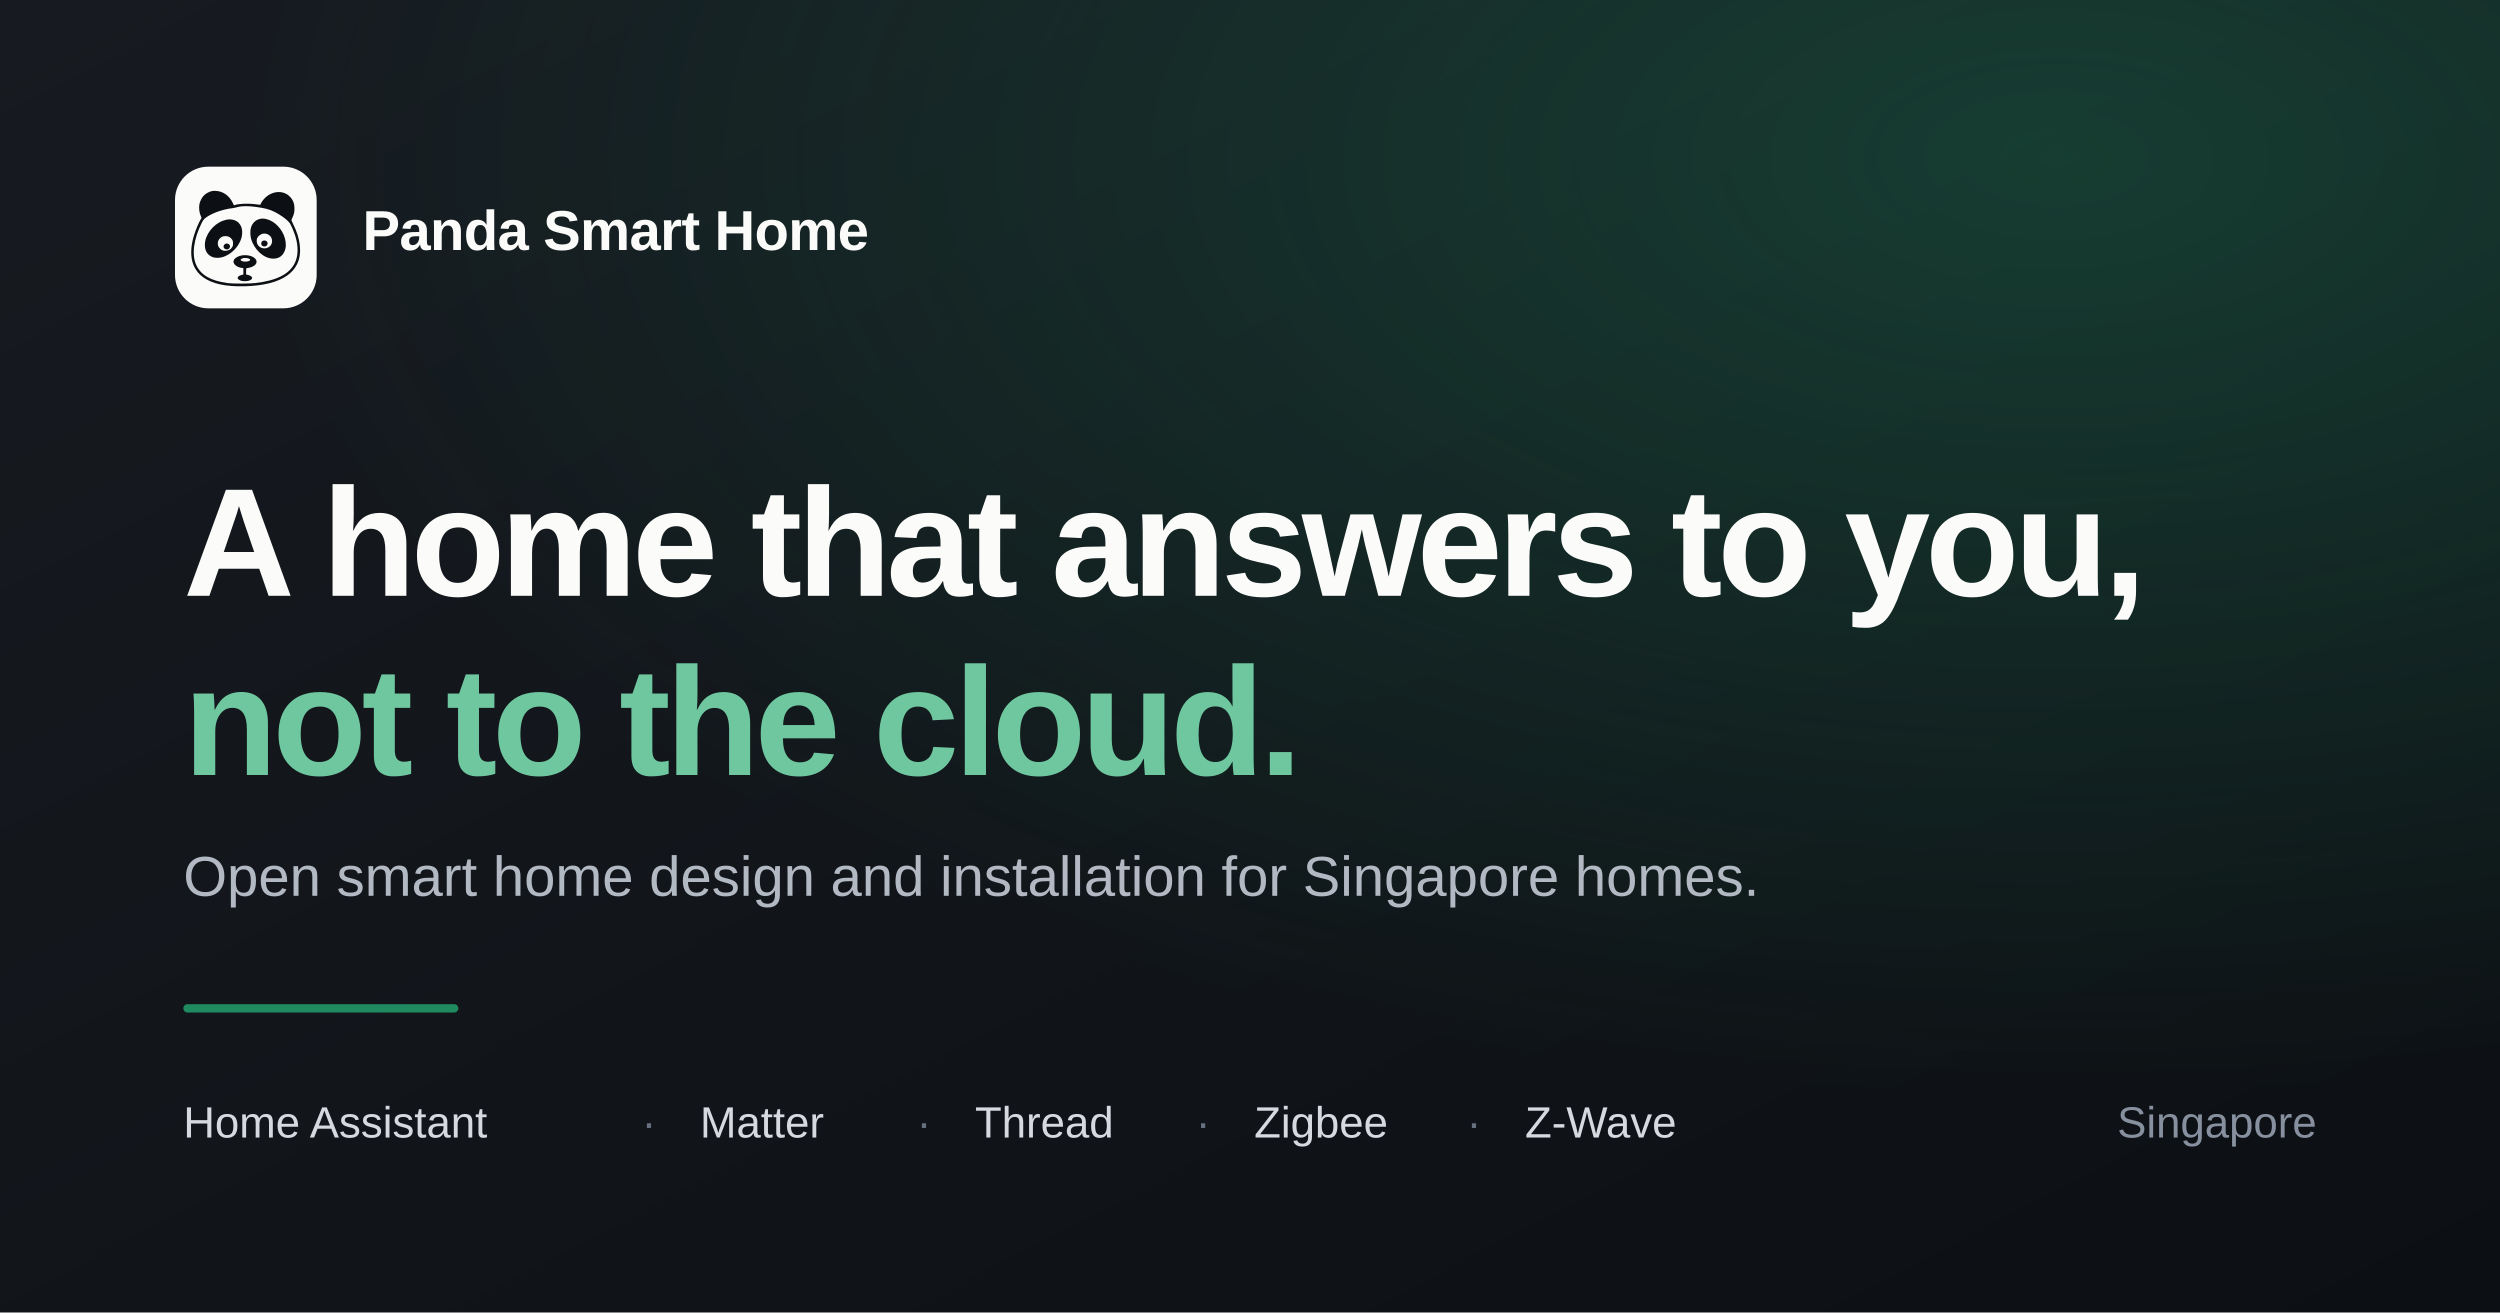
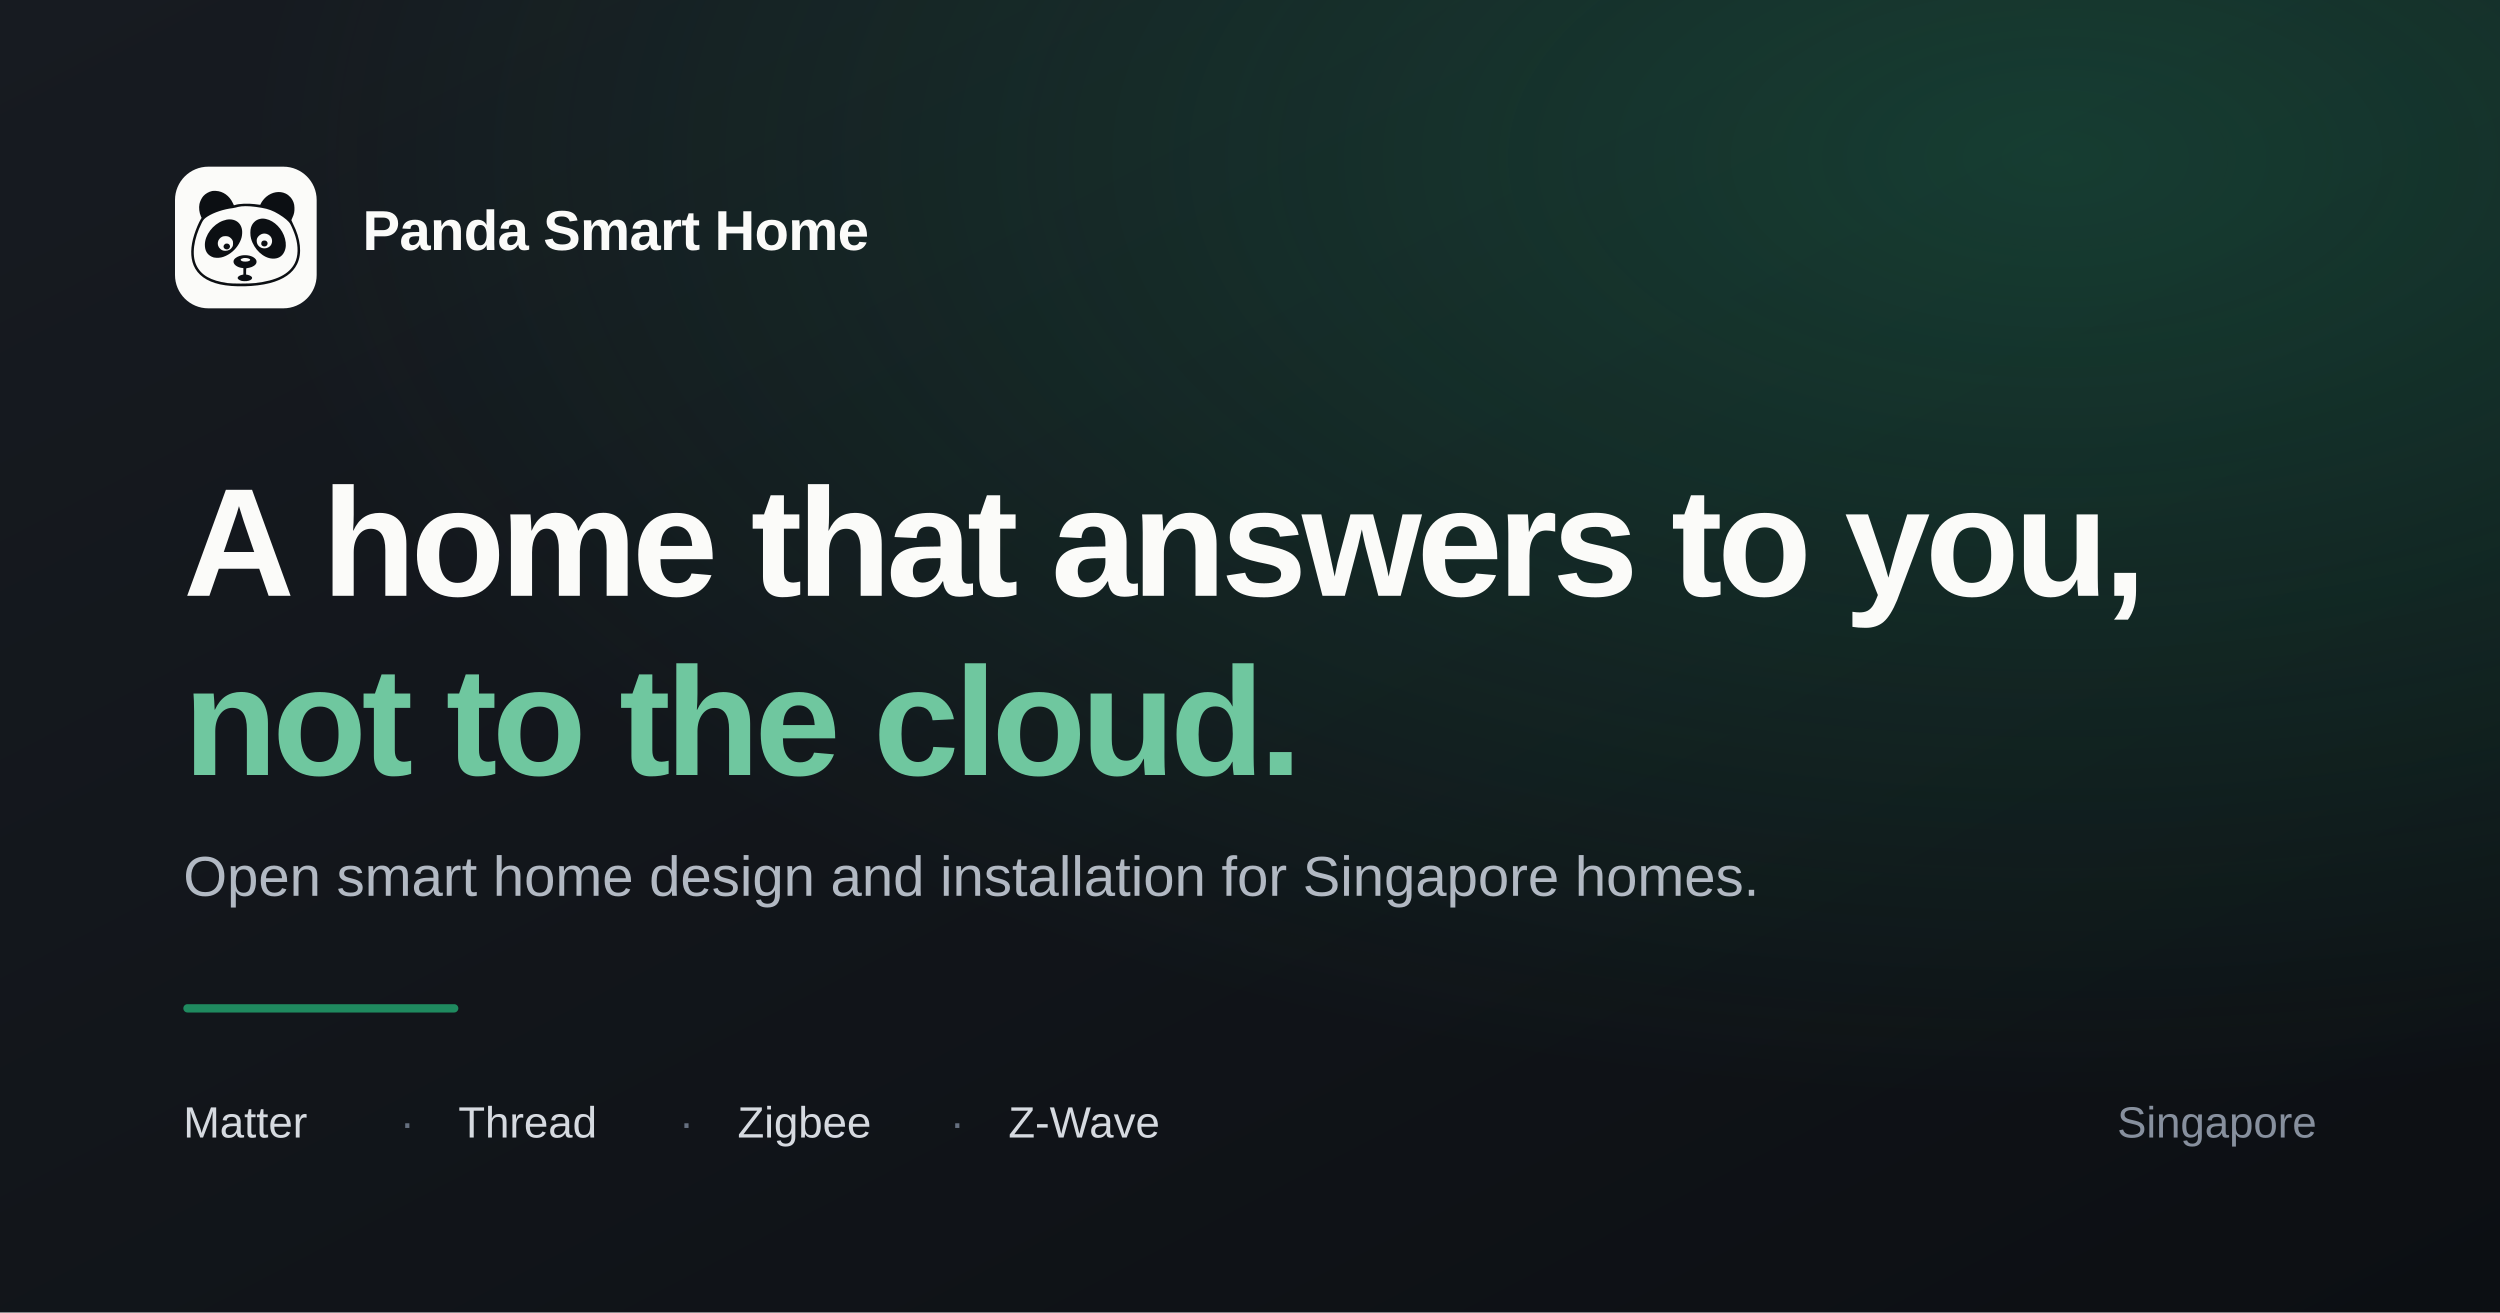
<svg xmlns="http://www.w3.org/2000/svg" width="1200" height="630" viewBox="0 0 1200 630">
  <defs>
    <linearGradient id="plate" x1="0" y1="0" x2="1" y2="1">
      <stop offset="0" stop-color="#171b21" />
      <stop offset="1" stop-color="#0c0f13" />
    </linearGradient>
    <radialGradient id="glow" cx="0.82" cy="0.12" r="0.72">
      <stop offset="0" stop-color="#1f8a5f" stop-opacity="0.34" />
      <stop offset="1" stop-color="#1f8a5f" stop-opacity="0" />
    </radialGradient>
  </defs>
  <rect width="1200" height="630" fill="url(#plate)" />
  <rect width="1200" height="630" fill="url(#glow)" />
  <g transform="translate(88 84)">
    <rect x="-4" y="-4" width="68" height="68" rx="16" fill="#fbfbf9" />
    <g transform="translate(30 30) scale(0.132) translate(-237 -235)">
      <path id="pandaPath" d="M 114.500 65.954 C 102.427 68.582, 90.119 75.639, 82.462 84.324 C 76.509 91.076, 70.364 103.593, 68.382 113 C 65.512 126.625, 67.613 144.702, 73.622 158.093 L 76.150 163.726 73.062 168.745 C 66.132 180.008, 55.837 204.321, 49.209 225.076 C 35.559 267.819, 34.810 306.439, 47.054 336.130 C 61.409 370.943, 94.268 394.664, 143 405.394 C 193.337 416.477, 271.315 414.542, 324 400.903 C 374.279 387.886, 407.376 364.811, 423.544 331.500 C 442.086 293.301, 436.568 239.960, 408.374 184.841 C 405.354 178.937, 402.832 173.296, 402.768 172.304 C 402.704 171.312, 404.493 166.675, 406.743 162 C 412.457 150.127, 414.359 140.577, 413.783 126.652 C 413.424 118.001, 412.729 113.823, 410.682 108.023 C 405.508 93.365, 394.965 81.463, 381.500 75.079 C 359.675 64.732, 332.215 69.353, 311.266 86.897 C 303.750 93.192, 295.123 103.964, 291.724 111.300 L 289.500 116.100 284.500 115.509 C 281.750 115.183, 274.325 114.275, 268 113.490 C 244.682 110.595, 211.779 112.057, 198.696 116.568 C 196.053 117.480, 193.769 118.062, 193.620 117.862 C 193.470 117.663, 191.683 113.940, 189.647 109.589 C 177.286 83.170, 154.264 66.757, 127.829 65.520 C 122.698 65.280, 116.700 65.475, 114.500 65.954 M 221.500 121.699 C 215.445 122.249, 201.752 125.084, 199.571 126.240 C 198.510 126.802, 194.167 127.651, 189.920 128.126 C 157.413 131.763, 120.376 144.011, 97.748 158.607 C 86.571 165.816, 82.308 170.422, 76.977 181.047 C 46.933 240.915, 39.500 298.294, 56.951 335.619 C 73.941 371.955, 108.710 391.971, 170 400.697 C 187.690 403.215, 248.607 403.225, 270.662 400.712 C 348.411 391.855, 394.470 368.752, 414.870 328.379 C 427.599 303.187, 428.521 268.076, 417.420 231.236 C 413.436 218.015, 404.800 197.092, 398.876 186.309 C 393.301 176.162, 378.725 163.689, 356.855 150.352 C 335.858 137.547, 318.932 131.214, 294.393 126.982 C 263.183 121.599, 240.625 119.964, 221.500 121.699 M 287.773 167.555 C 279.662 169.521, 273.250 173.060, 267.719 178.623 C 261.971 184.402, 258.921 189.415, 255.902 198.038 C 252.577 207.537, 252.593 227.003, 255.936 239 C 266.887 278.302, 300.579 309.899, 333.500 311.741 C 353.724 312.873, 368.570 304.496, 376.726 287.350 C 383.365 273.393, 384.226 258.194, 379.437 239.489 C 370.443 204.353, 341.038 173.992, 309.792 167.581 C 300.607 165.697, 295.464 165.691, 287.773 167.555 M 167.335 170.096 C 164.494 170.571, 158.445 172.319, 153.892 173.980 C 117.282 187.341, 88 226.212, 88 261.450 C 88 282.610, 96.183 296.894, 112.846 304.819 C 119.279 307.879, 121.410 308.372, 129.973 308.785 C 142.206 309.374, 152.187 307.341, 164 301.856 C 186.814 291.262, 205.201 272.842, 215.956 249.804 C 221.069 238.851, 222.963 231.513, 223.648 220 C 225.685 185.747, 201.572 164.378, 167.335 170.096 M 299.344 221.031 C 290.801 222.743, 282.497 229.080, 278.418 237 C 275.555 242.558, 275.953 253.195, 279.263 259.620 C 287.537 275.675, 309.537 279.582, 323.799 267.528 C 334.815 258.217, 335.419 239.572, 325.040 229.194 C 318.374 222.528, 308.123 219.271, 299.344 221.031 M 151.435 231.890 C 133.242 240.154, 129.295 263.133, 143.821 276.227 C 149.656 281.487, 154.300 283.262, 162.500 283.367 C 173.732 283.511, 183.191 278.064, 188.320 268.500 C 189.995 265.376, 190.469 262.747, 190.483 256.500 C 190.498 249.565, 190.136 247.880, 187.763 243.845 C 184.632 238.517, 178.530 233.313, 173.175 231.400 C 167.653 229.428, 156.292 229.684, 151.435 231.890 M 298.500 247.161 C 292.851 250.267, 291.129 258.351, 295.054 263.341 C 297.915 266.979, 303.689 268.588, 308.356 267.047 C 317.670 263.974, 318.896 251.505, 310.316 247.117 C 307.547 245.701, 301.111 245.725, 298.500 247.161 M 159.400 260.400 C 153.635 266.165, 155.381 274.335, 163.031 277.396 C 170.127 280.235, 176.592 277.337, 179.079 270.204 C 179.985 267.603, 179.854 266.366, 178.341 263.277 C 176.141 258.783, 173.017 257.035, 167.150 257.015 C 163.526 257.002, 162.233 257.567, 159.400 260.400 M 222.951 300.061 C 210.734 301.860, 198.321 308.565, 194.209 315.588 C 189.759 323.187, 192.949 332.146, 202.286 338.277 C 208.372 342.272, 215.341 344.788, 222.733 345.656 L 228 346.275 228 357.979 L 228 369.682 222.750 370.867 C 215.952 372.401, 209.956 375.822, 208.030 379.265 C 205.757 383.329, 208.034 386.768, 215.452 390.473 C 220.537 393.013, 222.810 393.502, 231.065 393.834 C 256.097 394.839, 269.420 381.662, 251.680 373.443 C 248.839 372.127, 244.598 370.762, 242.257 370.411 L 238 369.773 238 358.406 C 238 347.407, 238.073 347.025, 240.250 346.624 C 241.488 346.395, 245.425 345.676, 249 345.024 C 262.399 342.582, 274.072 334.465, 275.555 326.560 C 276.738 320.250, 275.272 316.135, 270.014 311.014 C 260.533 301.779, 241.449 297.337, 222.951 300.061 M 227.718 310.030 C 217.539 312.592, 215.362 316.560, 222 320.449 C 226.998 323.378, 242.685 323.408, 248.500 320.500 C 254.427 317.536, 254.462 314.534, 248.599 311.941 C 243.300 309.597, 233.135 308.667, 227.718 310.030" fill="#0c0f13" fill-rule="evenodd" />
    </g>
    <text x="86" y="36" fill="#fbfbf9" font-family="Segoe UI, Helvetica Neue, Arial, sans-serif" font-size="27" font-weight="600" letter-spacing="-0.3">Panda Smart Home</text>
  </g>
  <text x="88" y="286" fill="#fbfbf9" font-family="Segoe UI, Helvetica Neue, Arial, sans-serif" font-size="74" font-weight="700" letter-spacing="-2.4">A home that answers to you,</text>
  <text x="88" y="372" fill="#6fc79f" font-family="Segoe UI, Helvetica Neue, Arial, sans-serif" font-size="74" font-weight="700" letter-spacing="-2.4">not to the cloud.</text>
  <text x="88" y="430" fill="#b2b9c3" font-family="Segoe UI, Helvetica Neue, Arial, sans-serif" font-size="27" font-weight="400">Open smart home design and installation for Singapore homes.</text>
  <rect x="88" y="482" width="132" height="4" rx="2" fill="#1f8a5f" />
  <g font-family="Segoe UI, Helvetica Neue, Arial, sans-serif" font-size="21" font-weight="500" fill="#d6dae0">
-     <text x="88" y="546">Home Assistant</text>
-     <text x="308" y="546" fill="#667080">·</text>
-     <text x="336" y="546">Matter</text>
-     <text x="440" y="546" fill="#667080">·</text>
-     <text x="468" y="546">Thread</text>
-     <text x="574" y="546" fill="#667080">·</text>
-     <text x="602" y="546">Zigbee</text>
-     <text x="704" y="546" fill="#667080">·</text>
-     <text x="732" y="546">Z-Wave</text>
+     <text x="88" y="546">Matter</text>
+     <text x="192" y="546" fill="#667080">·</text>
+     <text x="220" y="546">Thread</text>
+     <text x="326" y="546" fill="#667080">·</text>
+     <text x="354" y="546">Zigbee</text>
+     <text x="456" y="546" fill="#667080">·</text>
+     <text x="484" y="546">Z-Wave</text>
  </g>
  <text x="1112" y="546" text-anchor="end" fill="#87909e" font-family="Segoe UI, Helvetica Neue, Arial, sans-serif" font-size="21" font-weight="500">Singapore</text>
</svg>
